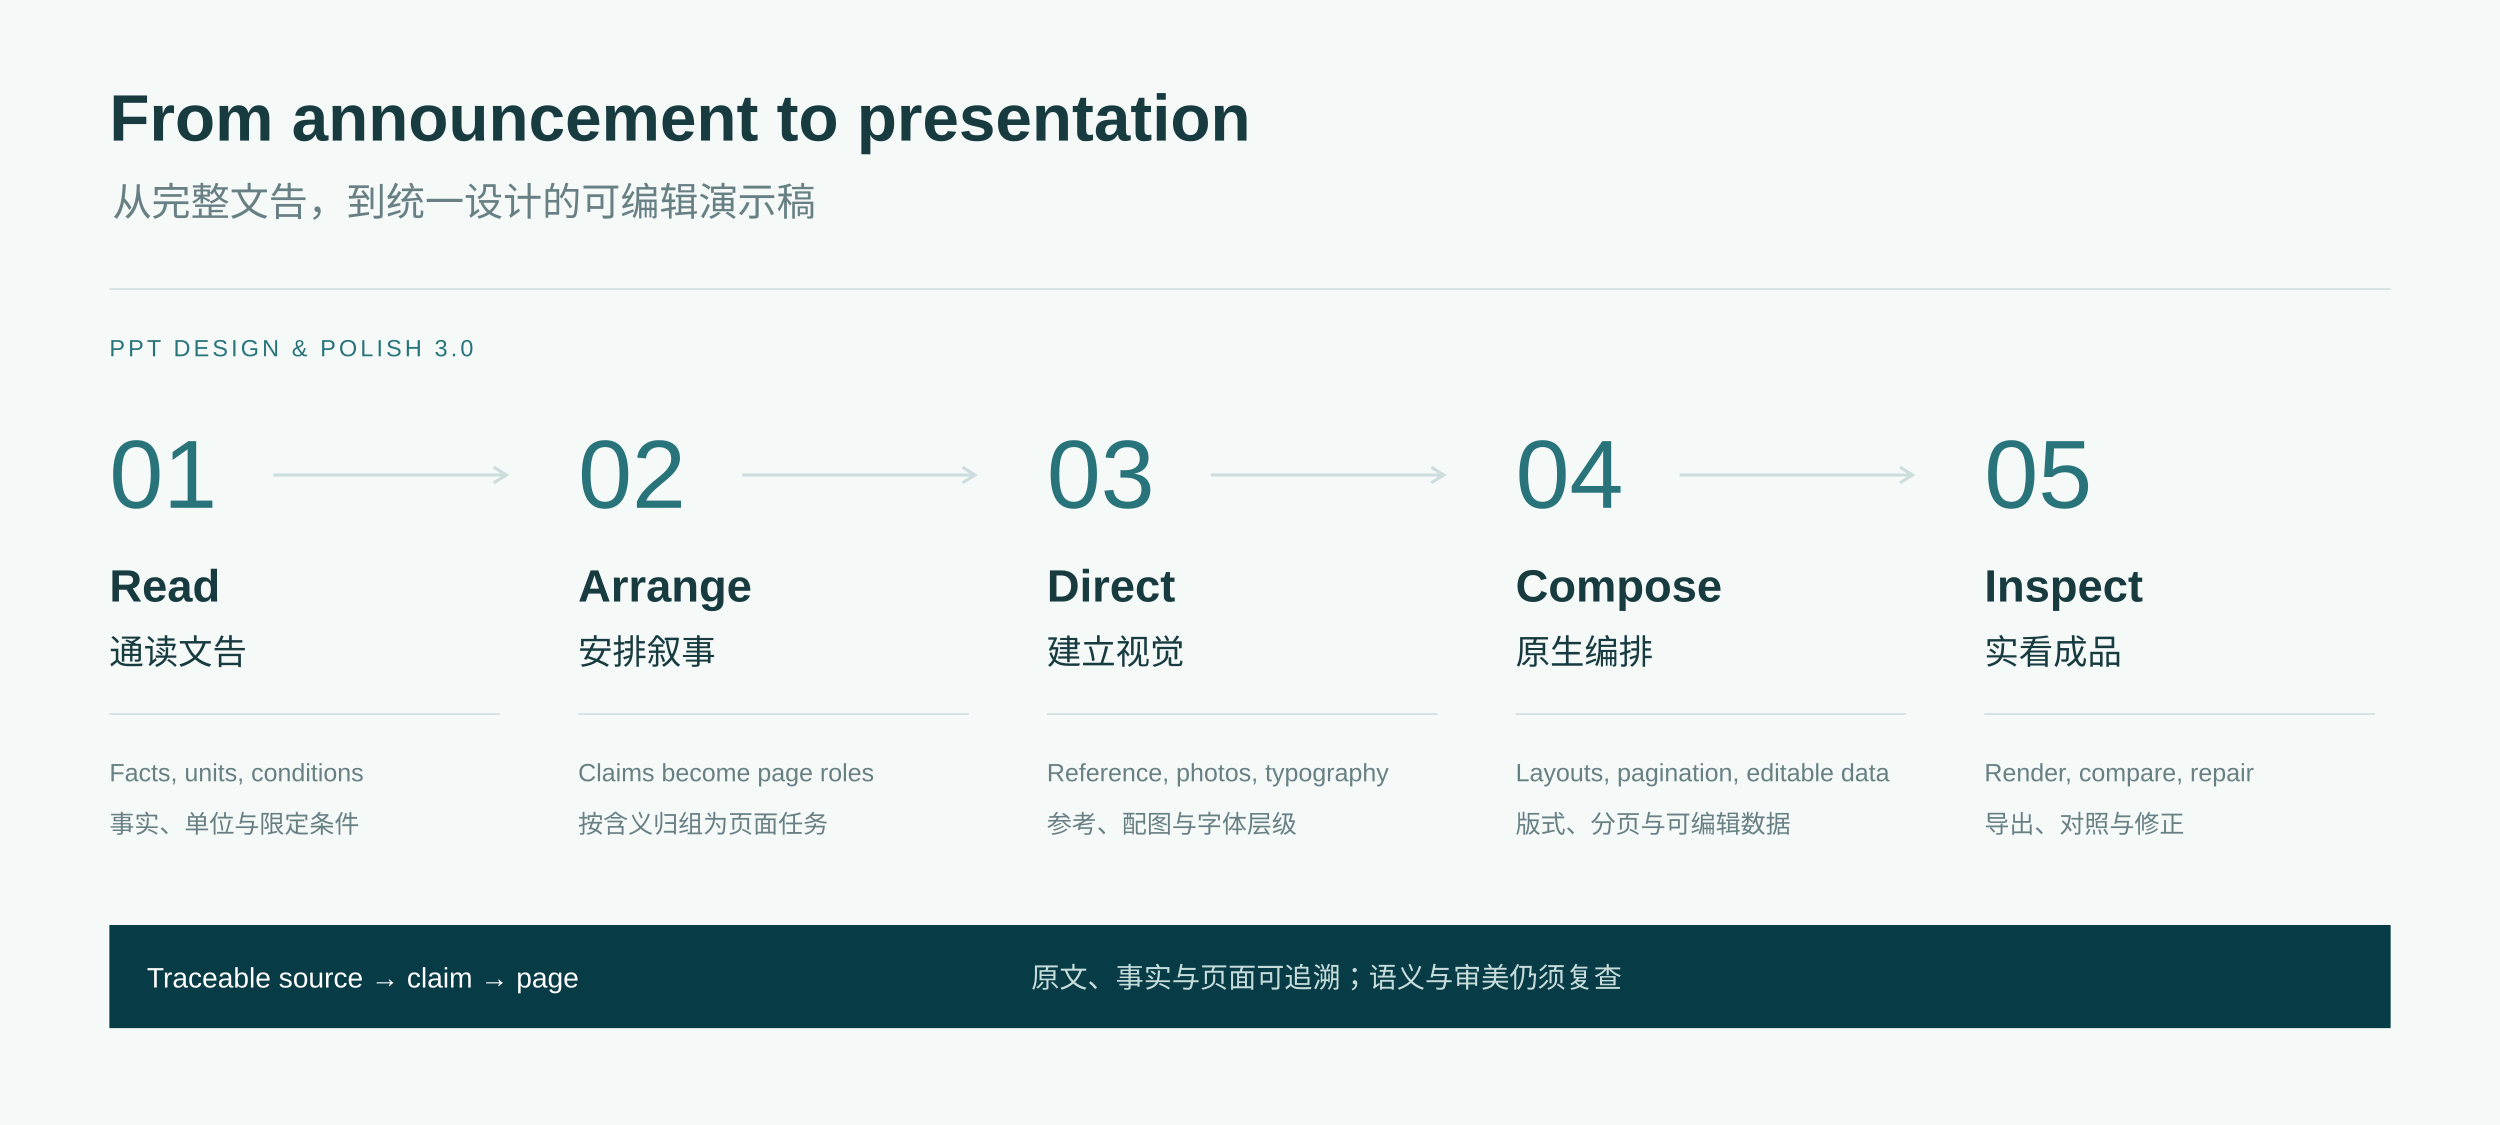
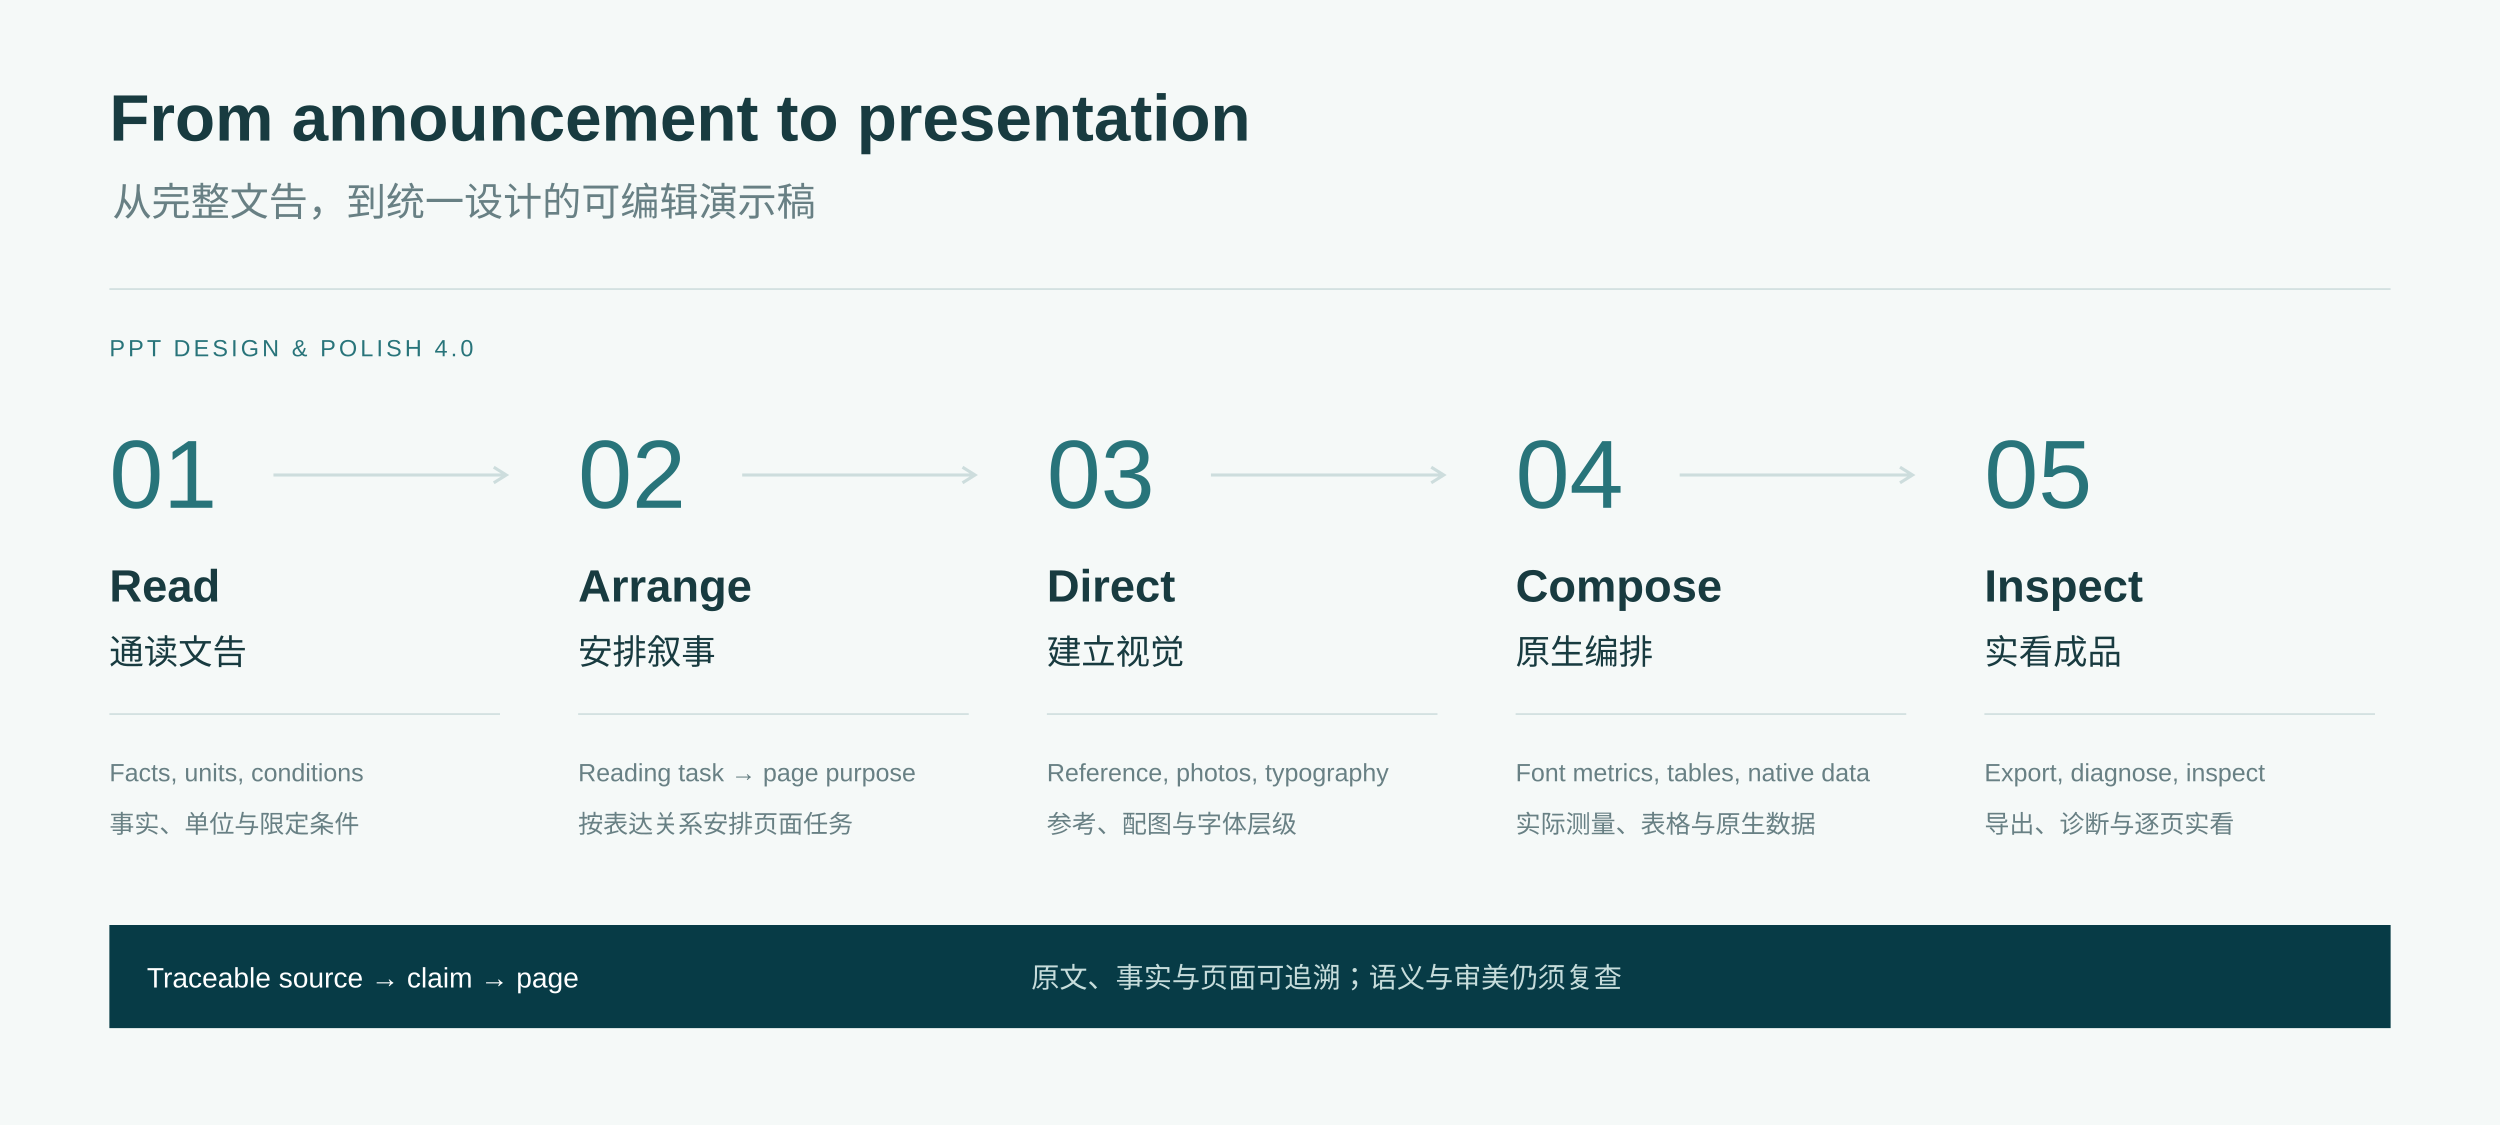
<svg xmlns="http://www.w3.org/2000/svg" width="1600" height="720" viewBox="0 0 1600 720">
  <rect width="1600" height="720" fill="#F5F9F8" />
  <g font-family="Arial, Hiragino Sans GB, sans-serif">
    <text x="70" y="90" font-size="42" fill="#183B40" font-weight="700">From announcement to presentation</text>
    <text x="72" y="138" font-size="25" fill="#688084">从完整文告，到统一设计的可编辑演示稿</text>
    <path d="M70 185H1530" stroke="#CDDDDD" />
-     <text x="70" y="228" font-size="15" fill="#28747A" letter-spacing="2">PPT DESIGN &amp; POLISH 3.0</text>
+     <text x="70" y="228" font-size="15" fill="#28747A" letter-spacing="2">PPT DESIGN &amp; POLISH 4.0</text>
    <text x="70" y="325" font-size="62" fill="#28747A">01</text>
    <text x="70" y="385" font-size="29" fill="#183B40" font-weight="700">Read</text>
    <text x="70" y="425" font-size="22" fill="#183B40">通读文告</text>
    <path d="M70 457H320" stroke="#CDDDDD" />
    <text x="70" y="500" font-size="16" fill="#688084">Facts, units, conditions</text>
    <text x="70" y="533" font-size="16" fill="#688084">事实、单位与限定条件</text>
    <path d="M175 304H324m-8-5 8 5-8 5" fill="none" stroke="#CDDDDD" stroke-width="2" />
    <text x="370" y="325" font-size="62" fill="#28747A">02</text>
    <text x="370" y="385" font-size="29" fill="#183B40" font-weight="700">Arrange</text>
    <text x="370" y="425" font-size="22" fill="#183B40">安排叙事</text>
    <path d="M370 457H620" stroke="#CDDDDD" />
-     <text x="370" y="500" font-size="16" fill="#688084">Claims become page roles</text>
-     <text x="370" y="533" font-size="16" fill="#688084">按含义归组为页面任务</text>
+     <text x="370" y="500" font-size="16" fill="#688084">Reading task → page purpose</text>
+     <text x="370" y="533" font-size="16" fill="#688084">按表达关系安排页面任务</text>
    <path d="M475 304H624m-8-5 8 5-8 5" fill="none" stroke="#CDDDDD" stroke-width="2" />
    <text x="670" y="325" font-size="62" fill="#28747A">03</text>
    <text x="670" y="385" font-size="29" fill="#183B40" font-weight="700">Direct</text>
    <text x="670" y="425" font-size="22" fill="#183B40">建立视觉</text>
    <path d="M670 457H920" stroke="#CDDDDD" />
    <text x="670" y="500" font-size="16" fill="#688084">Reference, photos, typography</text>
    <text x="670" y="533" font-size="16" fill="#688084">参考、配图与字体层级</text>
    <path d="M775 304H924m-8-5 8 5-8 5" fill="none" stroke="#CDDDDD" stroke-width="2" />
    <text x="970" y="325" font-size="62" fill="#28747A">04</text>
    <text x="970" y="385" font-size="29" fill="#183B40" font-weight="700">Compose</text>
    <text x="970" y="425" font-size="22" fill="#183B40">原生编排</text>
    <path d="M970 457H1220" stroke="#CDDDDD" />
-     <text x="970" y="500" font-size="16" fill="#688084">Layouts, pagination, editable data</text>
-     <text x="970" y="533" font-size="16" fill="#688084">版式、分页与可编辑数据</text>
+     <text x="970" y="500" font-size="16" fill="#688084">Font metrics, tables, native data</text>
+     <text x="970" y="533" font-size="16" fill="#688084">实际测量、表格与原生数据</text>
    <path d="M1075 304H1224m-8-5 8 5-8 5" fill="none" stroke="#CDDDDD" stroke-width="2" />
    <text x="1270" y="325" font-size="62" fill="#28747A">05</text>
    <text x="1270" y="385" font-size="29" fill="#183B40" font-weight="700">Inspect</text>
    <text x="1270" y="425" font-size="22" fill="#183B40">实看成品</text>
    <path d="M1270 457H1520" stroke="#CDDDDD" />
-     <text x="1270" y="500" font-size="16" fill="#688084">Render, compare, repair</text>
-     <text x="1270" y="533" font-size="16" fill="#688084">导出、对照与修正</text>
+     <text x="1270" y="500" font-size="16" fill="#688084">Export, diagnose, inspect</text>
+     <text x="1270" y="533" font-size="16" fill="#688084">导出、诊断与逐页实看</text>
    <rect x="70" y="592" width="1460" height="66" fill="#073B46" />
    <text x="94" y="632" font-size="18" fill="#FFFFFF">Traceable source → claim → page</text>
    <text x="660" y="632" font-size="18" fill="#C6DCDB">原文、事实与页面可追溯；语义与审美仍须复查</text>
  </g>
</svg>
